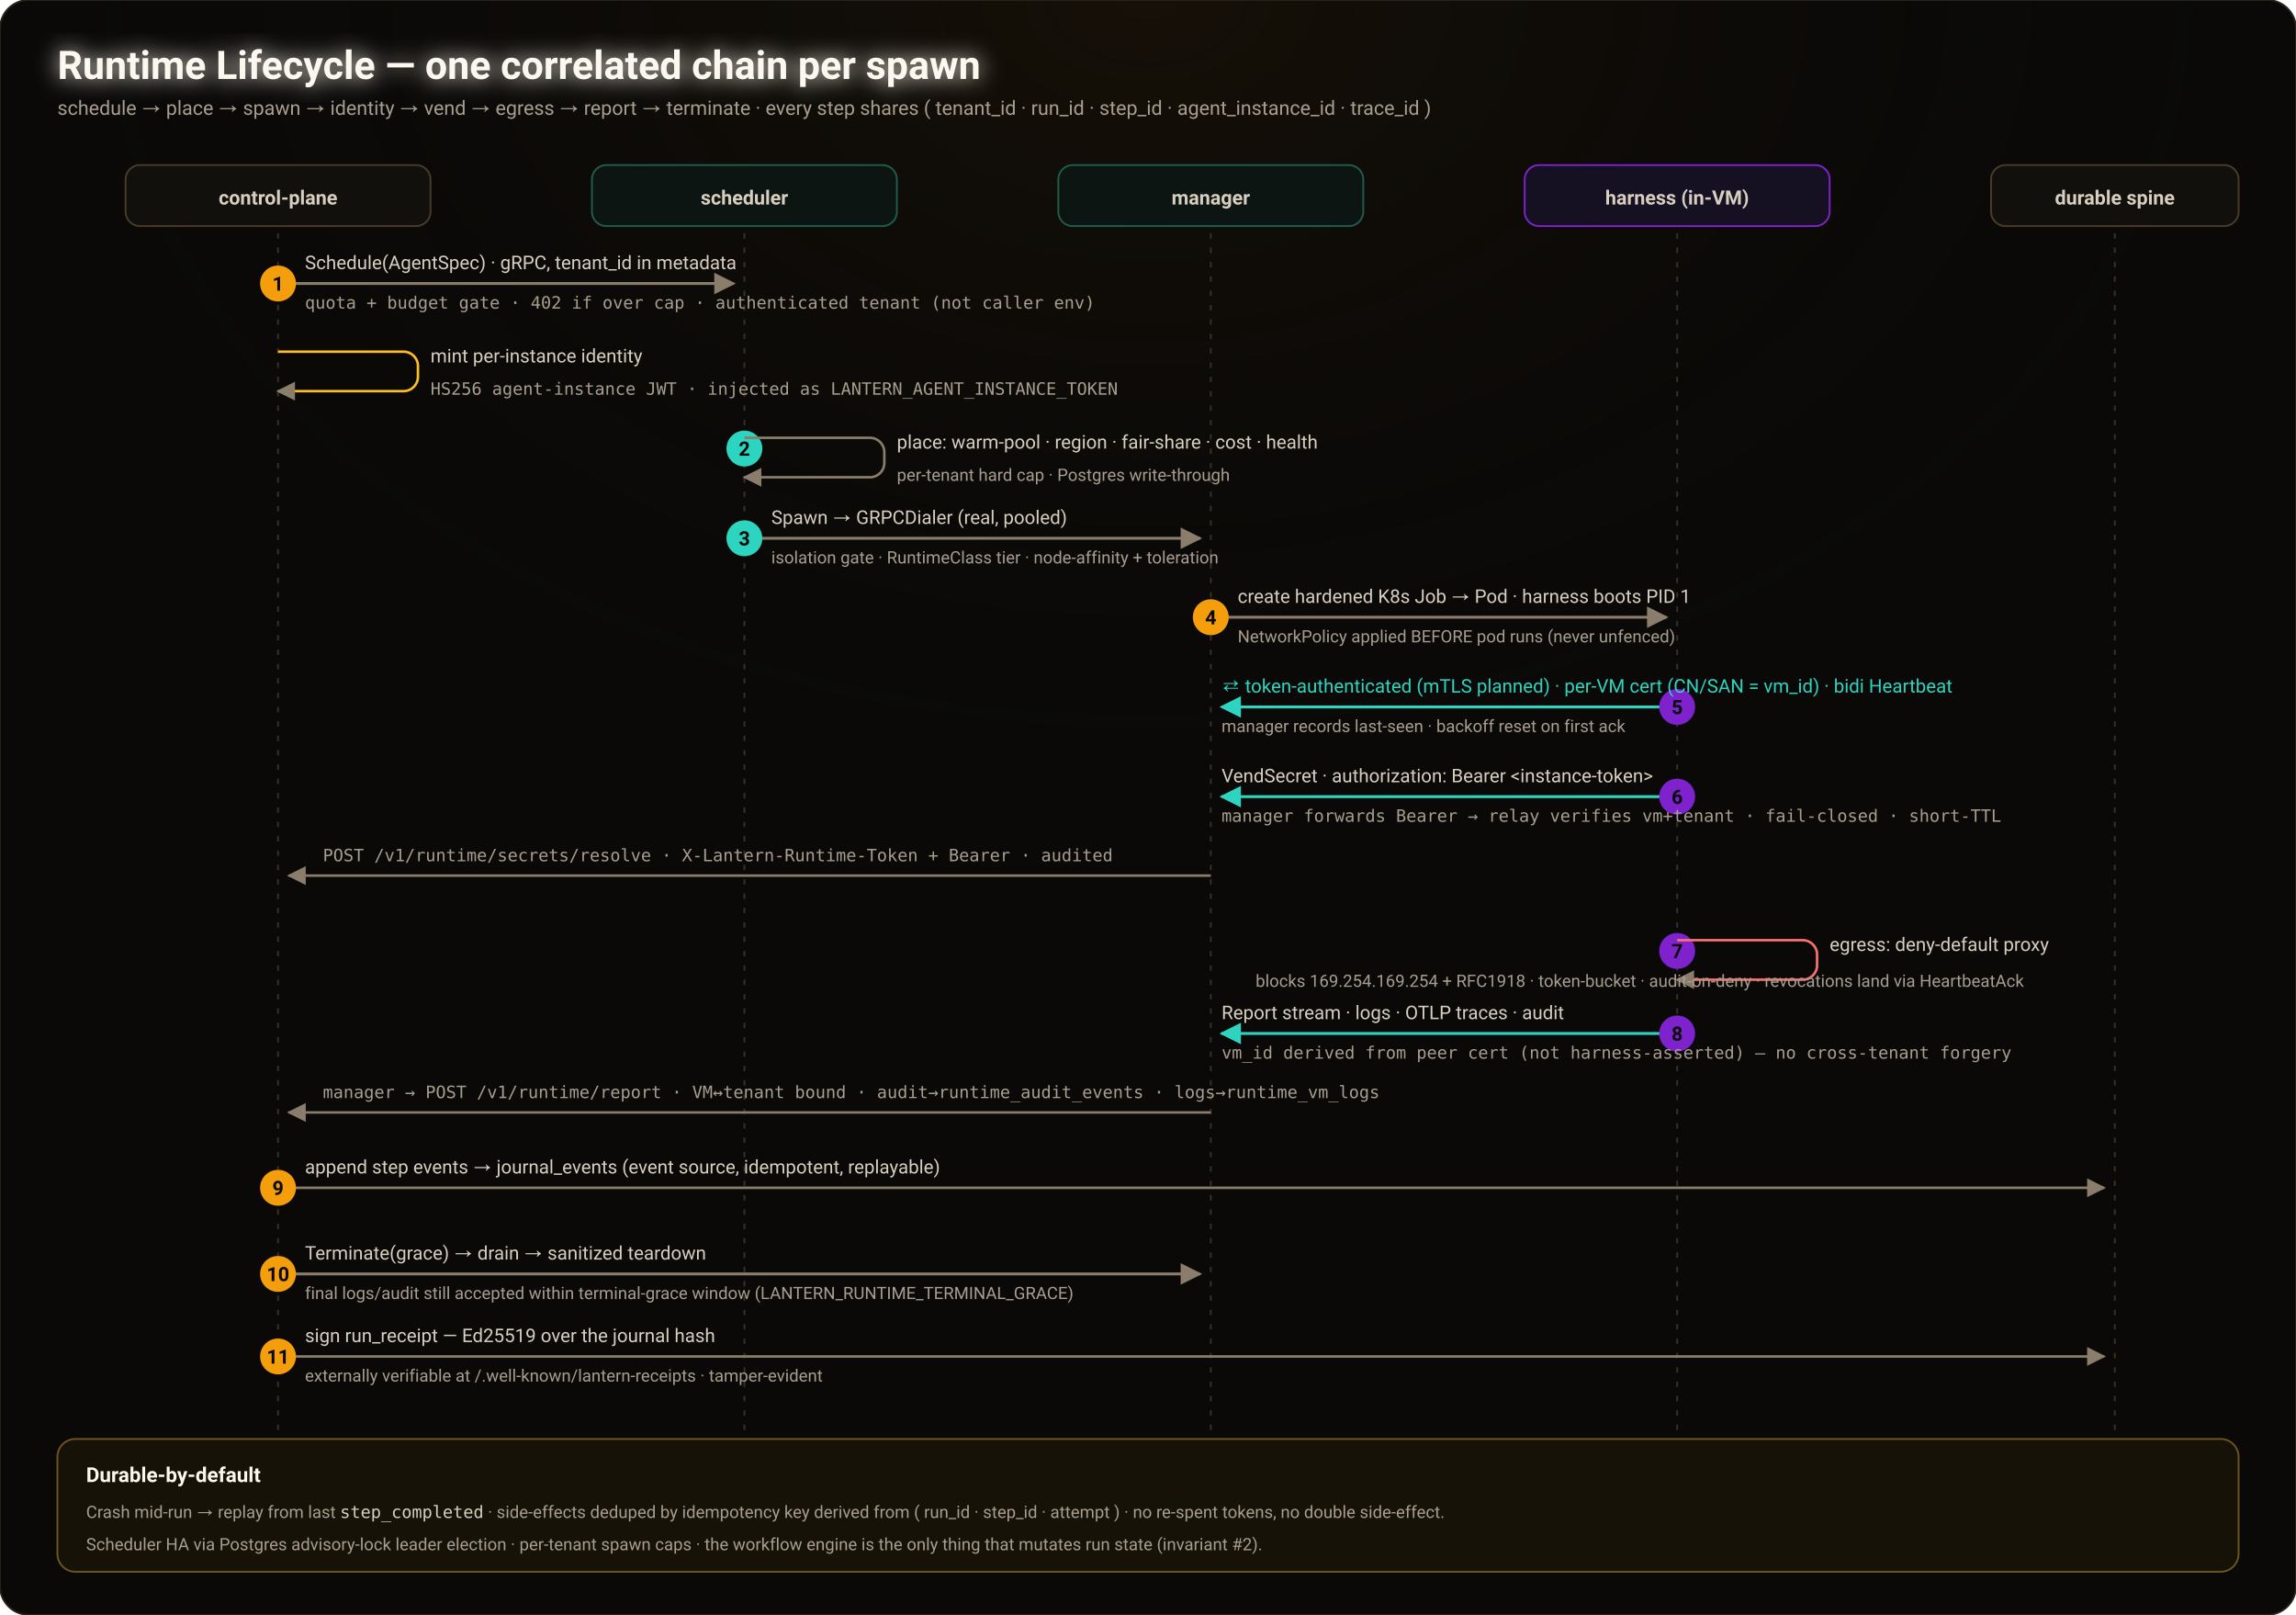
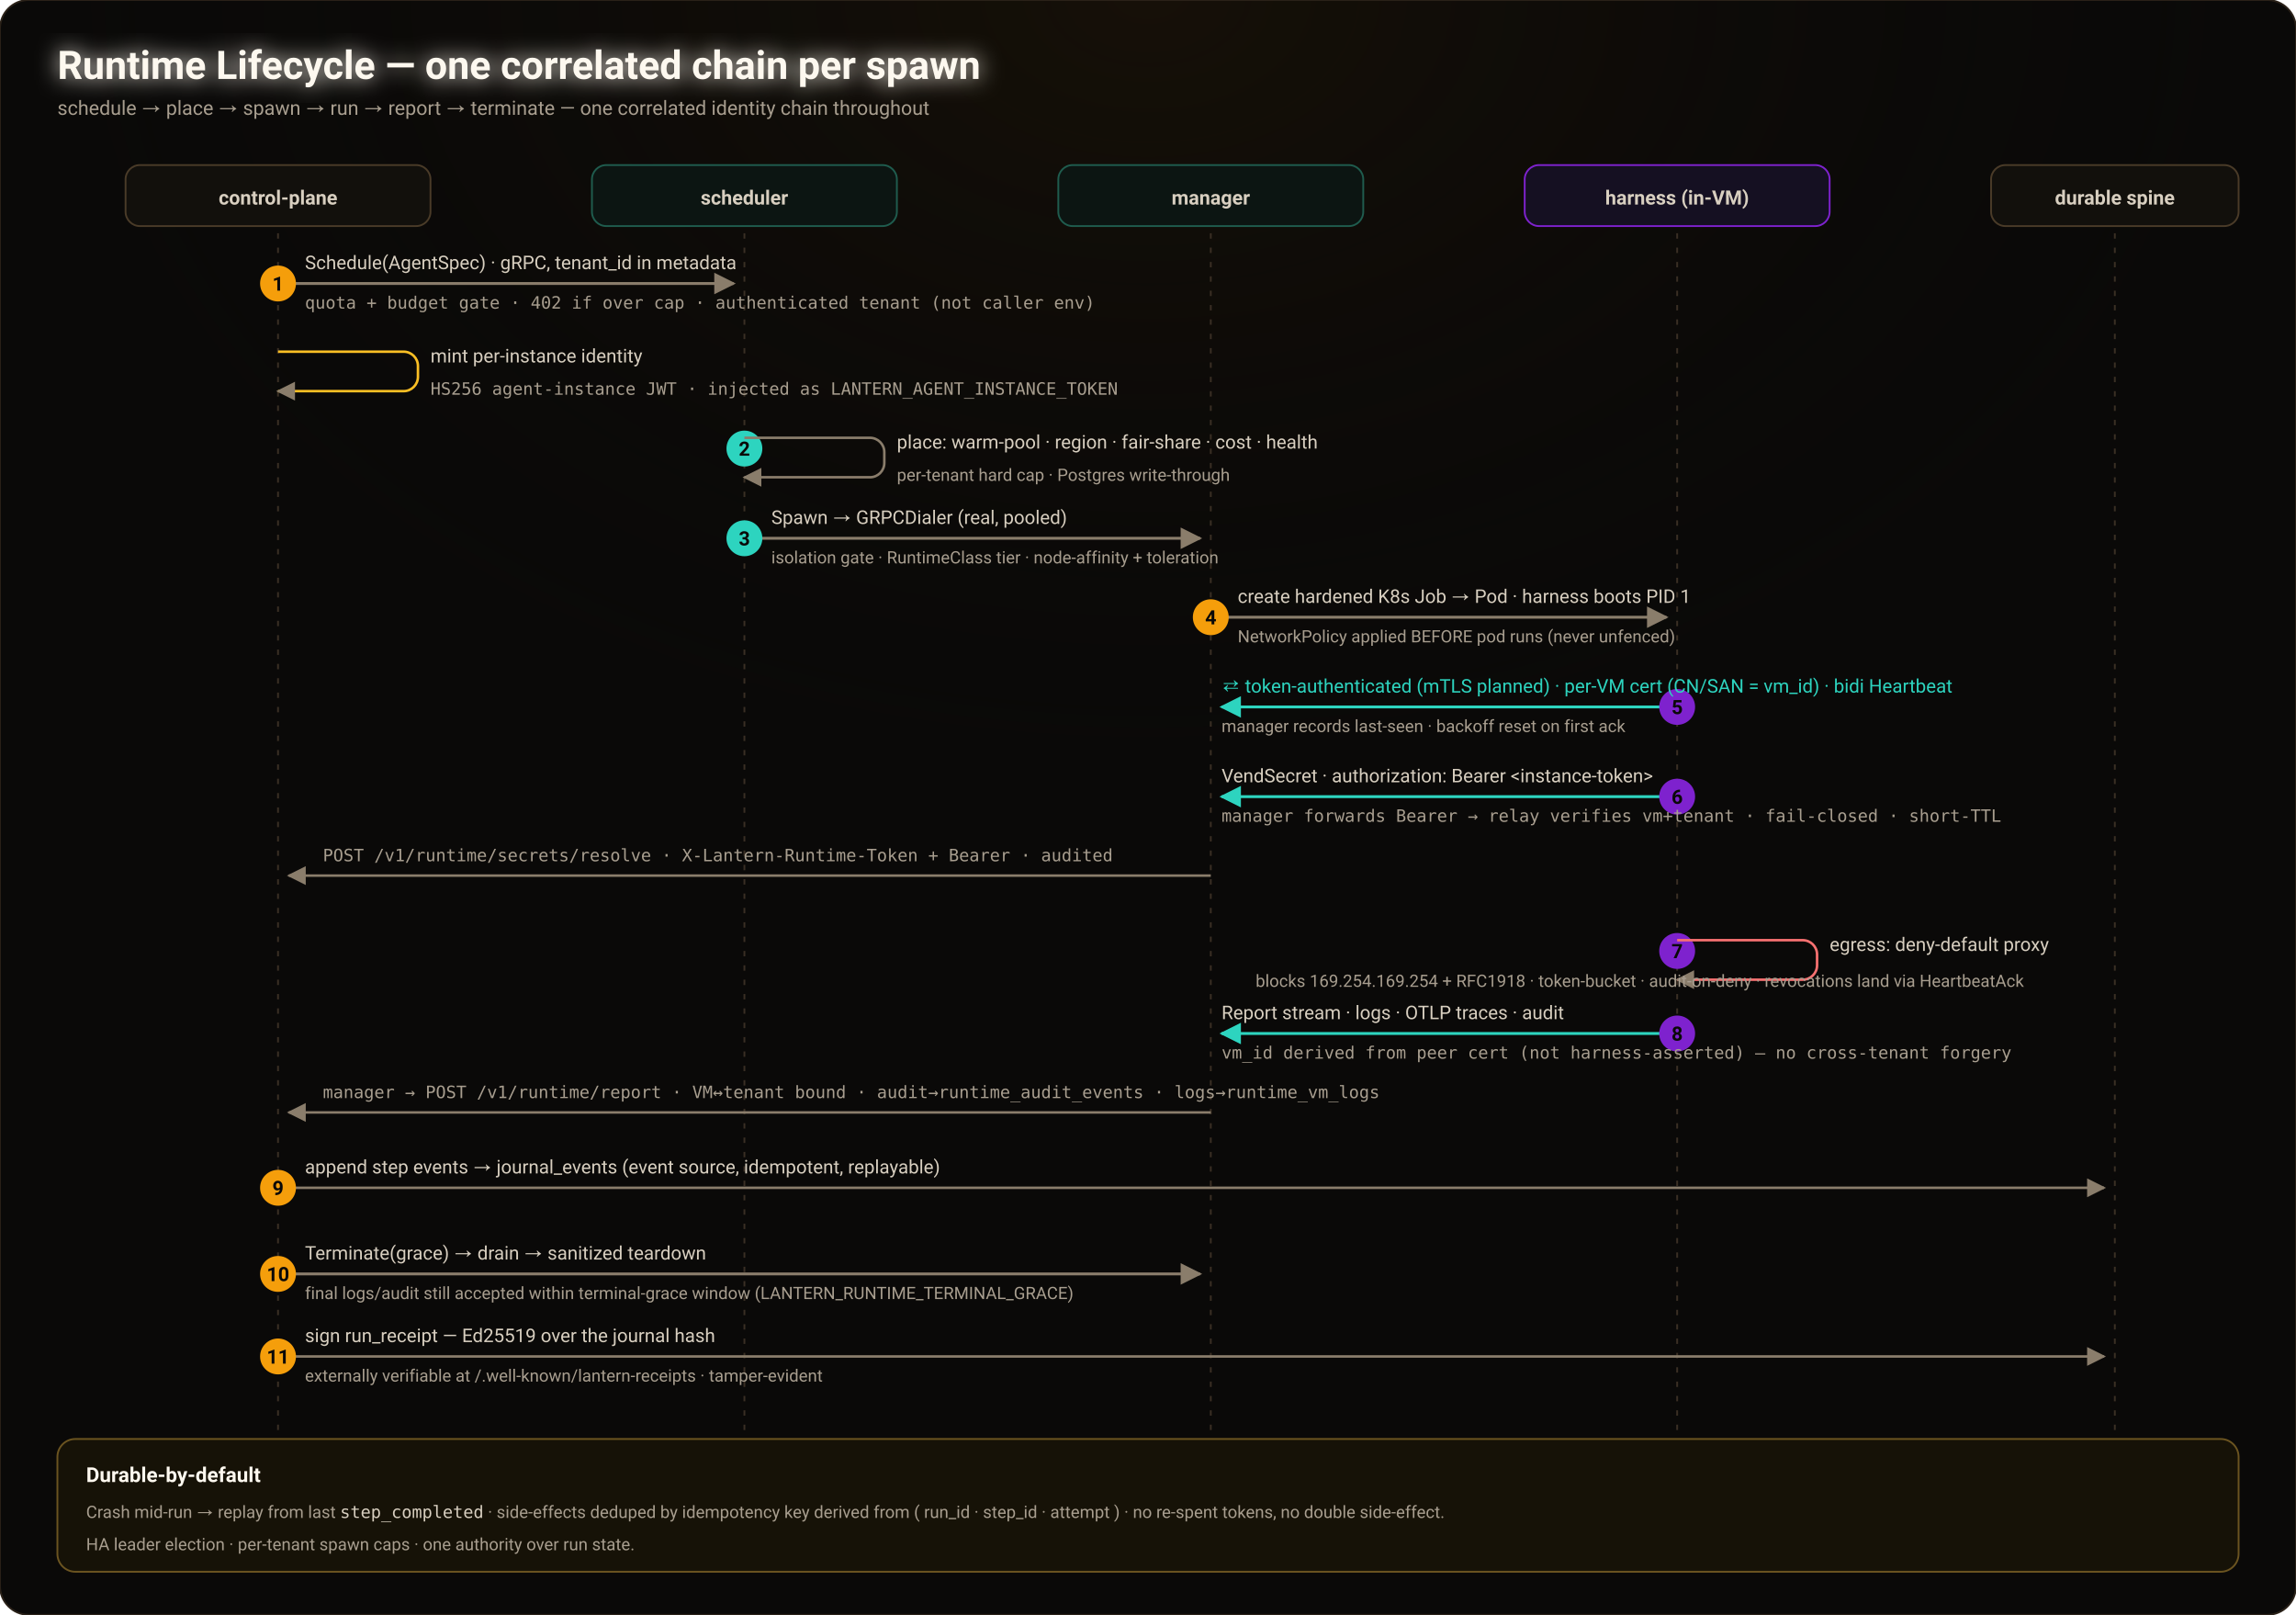
<svg xmlns="http://www.w3.org/2000/svg" width="1280" height="900" viewBox="0 0 1280 900" font-family="ui-sans-serif, system-ui, -apple-system, Segoe UI, Roboto, Helvetica, Arial, sans-serif" role="img" aria-label="Lantern agent runtime lifecycle — schedule to terminate, one correlated chain">
  <defs>
    <radialGradient id="lgv" cx="50%" cy="0%" r="90%">
      <stop offset="0%" stop-color="#201607" stop-opacity=".55" />
      <stop offset="55%" stop-color="#0a0908" stop-opacity="0" />
    </radialGradient>
    <filter id="lgg" x="-40%" y="-40%" width="180%" height="180%">
      <feGaussianBlur stdDeviation="6" result="b" />
      <feMerge>
        <feMergeNode in="b" />
        <feMergeNode in="SourceGraphic" />
      </feMerge>
    </filter>
    <marker id="s" viewBox="0 0 10 10" refX="9" refY="5" markerWidth="7.5" markerHeight="7.5" orient="auto-start-reverse">
      <path d="M0 0 L10 5 L0 10 z" fill="#8a7d6b" />
    </marker>
    <marker id="sm" viewBox="0 0 10 10" refX="9" refY="5" markerWidth="7.5" markerHeight="7.5" orient="auto-start-reverse">
      <path d="M0 0 L10 5 L0 10 z" fill="#2dd4bf" />
    </marker>
    <style>
      .t   { fill:#f5f0e8; }
      .sub { fill:#a89e8f; font-size:11px; }
      .h   { fill:#fdf8ef; font-weight:700; }
      .band{ fill:#d8cfc0; font-size:12px; font-weight:700; letter-spacing:.14em; }
      .mono{ font-family:ui-monospace,SFMono-Regular,Menlo,monospace; }
      .lane{ fill:#d8cfc0; font-size:11px; font-weight:700; }
      .msg { fill:#d8cfc0; font-size:10.5px; }
      .note{ fill:#a89e8f; font-size:9.5px; }
      .num { fill:#0a0908; font-size:11px; font-weight:700; }
      .grn { fill:#2dd4bf; }
    </style>
  </defs>
  <rect x="0" y="0" width="1280" height="900" rx="16" fill="#0a0908" />
  <rect x="0" y="0" width="1280" height="900" rx="16" fill="url(#lgv)" />
  <rect x="0" y="0" width="1280" height="900" rx="16" fill="none" stroke="#2a2118" />
  <text x="32" y="44" class="h" font-size="22" filter="url(#lgg)">Runtime Lifecycle — one correlated chain per spawn</text>
-   <text x="32" y="64" class="sub" font-size="12.5">schedule → place → spawn → identity → vend → egress → report → terminate · every step shares ( tenant_id · run_id · step_id · agent_instance_id · trace_id )</text>
+   <text x="32" y="64" class="sub" font-size="12.5">schedule → place → spawn → run → report → terminate — one correlated identity chain throughout</text>
  <g transform="translate(0,92)">
    <g transform="translate(70,0)">
      <rect x="0" y="0" width="170" height="34" rx="8" fill="#12100c" stroke="#4a3b28" />
      <text x="85" y="22" class="lane" text-anchor="middle">control-plane</text>
    </g>
    <g transform="translate(330,0)">
      <rect x="0" y="0" width="170" height="34" rx="8" fill="#0c1512" stroke="#1f5c4e" />
      <text x="85" y="22" class="lane" text-anchor="middle">scheduler</text>
    </g>
    <g transform="translate(590,0)">
      <rect x="0" y="0" width="170" height="34" rx="8" fill="#0c1512" stroke="#1f5c4e" />
      <text x="85" y="22" class="lane" text-anchor="middle">manager</text>
    </g>
    <g transform="translate(850,0)">
      <rect x="0" y="0" width="170" height="34" rx="8" fill="#151022" stroke="#7e22ce" />
      <text x="85" y="22" class="lane" text-anchor="middle">harness (in-VM)</text>
    </g>
    <g transform="translate(1110,0)">
      <rect x="0" y="0" width="138" height="34" rx="8" fill="#12100c" stroke="#4a3b28" />
      <text x="69" y="22" class="lane" text-anchor="middle">durable spine</text>
    </g>
  </g>
  <g stroke="#3a2f24" stroke-dasharray="3 5">
    <line x1="155" y1="130" x2="155" y2="846" />
    <line x1="415" y1="130" x2="415" y2="846" />
    <line x1="675" y1="130" x2="675" y2="846" />
    <line x1="935" y1="130" x2="935" y2="846" />
    <line x1="1179" y1="130" x2="1179" y2="846" />
  </g>
  <g transform="translate(0,158)">
    <line x1="155" y1="0" x2="409" y2="0" stroke="#8a7d6b" stroke-width="1.6" marker-end="url(#s)" />
    <circle cx="155" cy="0" r="10" fill="#f59e0b" />
    <text x="155" y="4" class="num" text-anchor="middle">1</text>
    <text x="170" y="-8" class="msg">Schedule(AgentSpec) · gRPC, tenant_id in metadata</text>
    <text x="170" y="14" class="note mono">quota + budget gate · 402 if over cap · authenticated tenant (not caller env)</text>
  </g>
  <g transform="translate(0,202)">
    <path d="M155 -6 h70 a8 8 0 0 1 8 8 v6 a8 8 0 0 1 -8 8 h-70" fill="none" stroke="#fbbf24" stroke-width="1.4" marker-end="url(#s)" />
    <text x="240" y="0" class="msg">mint per-instance identity</text>
    <text x="240" y="18" class="note mono">HS256 agent-instance JWT · injected as LANTERN_AGENT_INSTANCE_TOKEN</text>
  </g>
  <g transform="translate(0,250)">
    <line x1="415" y1="0" x2="415" y2="0" />
    <circle cx="415" cy="0" r="10" fill="#2dd4bf" />
    <text x="415" y="4" class="num" text-anchor="middle">2</text>
    <path d="M415 -6 h70 a8 8 0 0 1 8 8 v6 a8 8 0 0 1 -8 8 h-70" fill="none" stroke="#8a7d6b" stroke-width="1.4" marker-end="url(#s)" />
    <text x="500" y="0" class="msg">place: warm-pool · region · fair-share · cost · health</text>
    <text x="500" y="18" class="note">per-tenant hard cap · Postgres write-through</text>
  </g>
  <g transform="translate(0,300)">
    <line x1="415" y1="0" x2="669" y2="0" stroke="#8a7d6b" stroke-width="1.6" marker-end="url(#s)" />
    <circle cx="415" cy="0" r="10" fill="#2dd4bf" />
    <text x="415" y="4" class="num" text-anchor="middle">3</text>
    <text x="430" y="-8" class="msg">Spawn → GRPCDialer (real, pooled)</text>
    <text x="430" y="14" class="note">isolation gate · RuntimeClass tier · node-affinity + toleration</text>
  </g>
  <g transform="translate(0,344)">
    <line x1="675" y1="0" x2="929" y2="0" stroke="#8a7d6b" stroke-width="1.6" marker-end="url(#s)" />
    <circle cx="675" cy="0" r="10" fill="#f59e0b" />
    <text x="675" y="4" class="num" text-anchor="middle">4</text>
    <text x="690" y="-8" class="msg">create hardened K8s Job → Pod · harness boots PID 1</text>
    <text x="690" y="14" class="note">NetworkPolicy applied BEFORE pod runs (never unfenced)</text>
  </g>
  <g transform="translate(0,394)">
    <line x1="935" y1="0" x2="681" y2="0" stroke="#2dd4bf" stroke-width="1.6" marker-end="url(#sm)" />
    <circle cx="935" cy="0" r="10" fill="#7e22ce" />
    <text x="935" y="4" class="num" text-anchor="middle">5</text>
    <text x="681" y="-8" class="msg grn">⇄ token-authenticated (mTLS planned) · per-VM cert (CN/SAN = vm_id) · bidi Heartbeat</text>
    <text x="681" y="14" class="note">manager records last-seen · backoff reset on first ack</text>
  </g>
  <g transform="translate(0,444)">
    <line x1="935" y1="0" x2="681" y2="0" stroke="#2dd4bf" stroke-width="1.6" marker-end="url(#sm)" />
    <circle cx="935" cy="0" r="10" fill="#7e22ce" />
    <text x="935" y="4" class="num" text-anchor="middle">6</text>
    <text x="681" y="-8" class="msg">VendSecret · authorization: Bearer &lt;instance-token&gt;</text>
    <text x="681" y="14" class="note mono">manager forwards Bearer → relay verifies vm+tenant · fail-closed · short-TTL</text>
  </g>
  <g transform="translate(0,488)">
    <line x1="675" y1="0" x2="161" y2="0" stroke="#8a7d6b" stroke-width="1.4" marker-end="url(#s)" />
    <text x="180" y="-8" class="note mono">POST /v1/runtime/secrets/resolve · X-Lantern-Runtime-Token + Bearer · audited</text>
  </g>
  <g transform="translate(0,530)">
    <circle cx="935" cy="0" r="10" fill="#7e22ce" />
    <text x="935" y="4" class="num" text-anchor="middle">7</text>
    <path d="M935 -6 h70 a8 8 0 0 1 8 8 v6 a8 8 0 0 1 -8 8 h-70" fill="none" stroke="#f87171" stroke-width="1.4" marker-end="url(#s)" />
    <text x="1020" y="0" class="msg">egress: deny-default proxy</text>
    <text x="700" y="20" class="note">blocks 169.254.169.254 + RFC1918 · token-bucket · audit-on-deny · revocations land via HeartbeatAck</text>
  </g>
  <g transform="translate(0,576)">
    <line x1="935" y1="0" x2="681" y2="0" stroke="#2dd4bf" stroke-width="1.6" marker-end="url(#sm)" />
    <circle cx="935" cy="0" r="10" fill="#7e22ce" />
    <text x="935" y="4" class="num" text-anchor="middle">8</text>
    <text x="681" y="-8" class="msg">Report stream · logs · OTLP traces · audit</text>
    <text x="681" y="14" class="note mono">vm_id derived from peer cert (not harness-asserted) — no cross-tenant forgery</text>
  </g>
  <g transform="translate(0,620)">
    <line x1="675" y1="0" x2="161" y2="0" stroke="#8a7d6b" stroke-width="1.4" marker-end="url(#s)" />
    <text x="180" y="-8" class="note mono">manager → POST /v1/runtime/report · VM↔tenant bound · audit→runtime_audit_events · logs→runtime_vm_logs</text>
  </g>
  <g transform="translate(0,662)">
    <line x1="155" y1="0" x2="1173" y2="0" stroke="#8a7d6b" stroke-width="1.4" marker-end="url(#s)" />
    <circle cx="155" cy="0" r="10" fill="#f59e0b" />
    <text x="155" y="4" class="num" text-anchor="middle">9</text>
    <text x="170" y="-8" class="msg">append step events → journal_events (event source, idempotent, replayable)</text>
  </g>
  <g transform="translate(0,710)">
    <line x1="155" y1="0" x2="669" y2="0" stroke="#8a7d6b" stroke-width="1.6" marker-end="url(#s)" />
    <circle cx="155" cy="0" r="10" fill="#f59e0b" />
    <text x="155" y="4" class="num" text-anchor="middle">10</text>
    <text x="170" y="-8" class="msg">Terminate(grace) → drain → sanitized teardown</text>
    <text x="170" y="14" class="note">final logs/audit still accepted within terminal-grace window (LANTERN_RUNTIME_TERMINAL_GRACE)</text>
  </g>
  <g transform="translate(0,756)">
    <line x1="155" y1="0" x2="1173" y2="0" stroke="#8a7d6b" stroke-width="1.4" marker-end="url(#s)" />
    <circle cx="155" cy="0" r="10" fill="#f59e0b" />
    <text x="155" y="4" class="num" text-anchor="middle">11</text>
    <text x="170" y="-8" class="msg">sign run_receipt — Ed25519 over the journal hash</text>
    <text x="170" y="14" class="note">externally verifiable at /.well-known/lantern-receipts · tamper-evident</text>
  </g>
  <g transform="translate(32,802)">
    <rect x="0" y="0" width="1216" height="74" rx="10" fill="#161207" stroke="#6b5420" />
    <text x="16" y="24" class="h" font-size="11.5">Durable-by-default</text>
    <text x="16" y="44" class="note" font-size="10.5">Crash mid-run → replay from last <tspan class="mono" fill="#d8cfc0">step_completed</tspan> · side-effects deduped by idempotency key derived from ( run_id · step_id · attempt ) · no re-spent tokens, no double side-effect.</text>
-     <text x="16" y="62" class="note" font-size="10.5">Scheduler HA via Postgres advisory-lock leader election · per-tenant spawn caps · the workflow engine is the only thing that mutates run state (invariant #2).</text>
+     <text x="16" y="62" class="note" font-size="10.5">HA leader election · per-tenant spawn caps · one authority over run state.</text>
  </g>
</svg>
